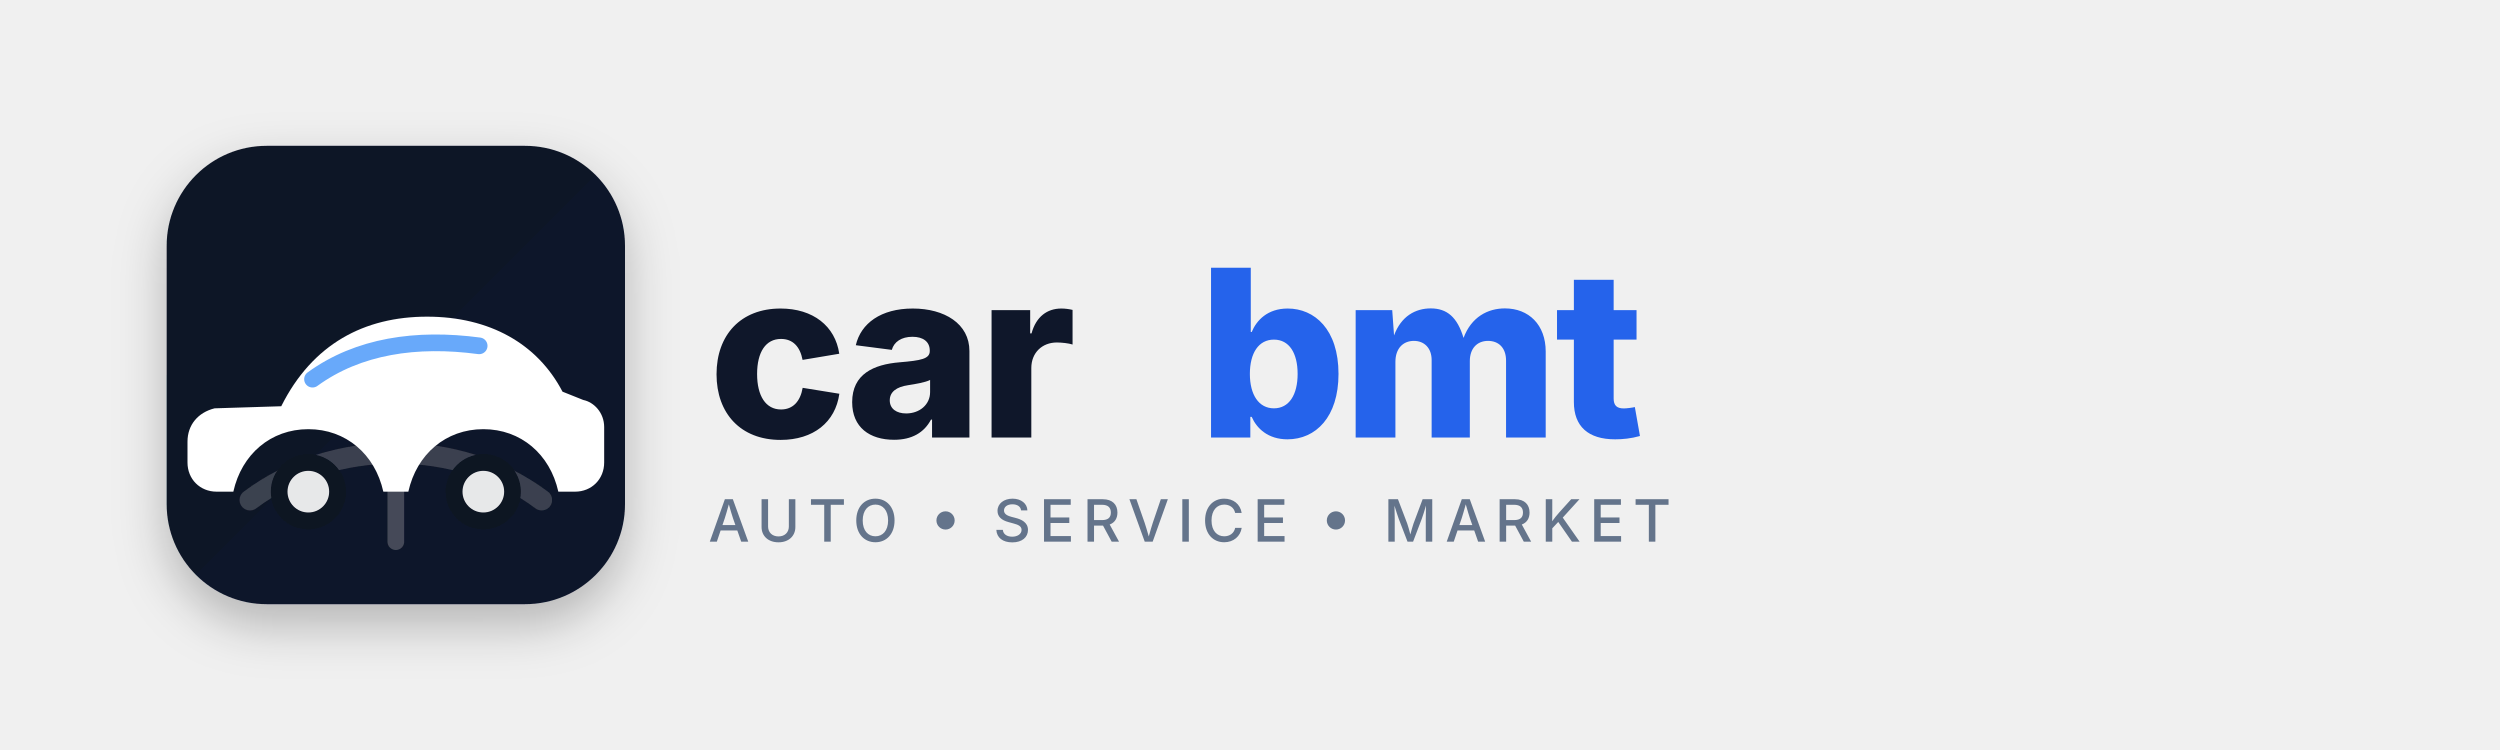
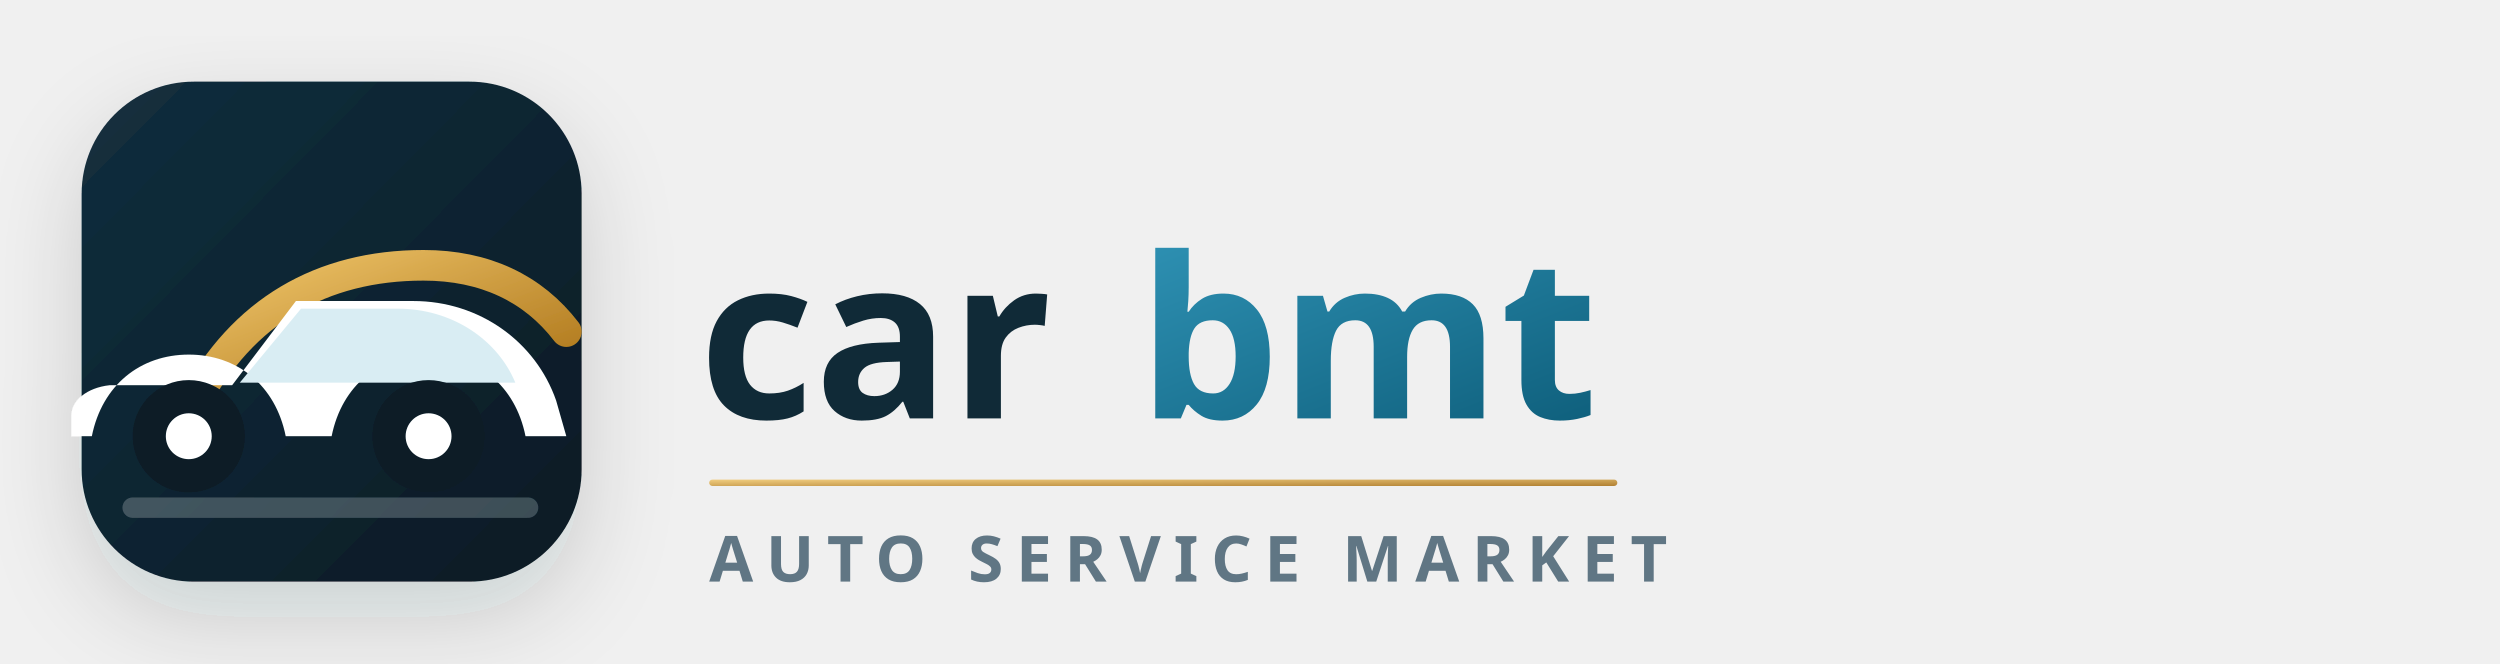
- <svg xmlns="http://www.w3.org/2000/svg" viewBox="0 0 1200 360" width="1200" height="360" role="img" aria-label="car bmt logo">
+ <svg xmlns="http://www.w3.org/2000/svg" viewBox="0 0 980 260" width="980" height="260" role="img" aria-label="Car BMT">
  <defs>
-     <linearGradient id="g" x1="0" y1="0" x2="1" y2="1">
-       <stop offset="0" stop-color="#111827" />
-       <stop offset="1" stop-color="#0f172a" />
+     <linearGradient id="markFill" x1="28" y1="30" x2="218" y2="218" gradientUnits="userSpaceOnUse">
+       <stop offset="0" stop-color="#132f3e" />
+       <stop offset="1" stop-color="#071b26" />
    </linearGradient>
-     <filter id="shadow" x="-20%" y="-20%" width="140%" height="140%">
-       <feDropShadow dx="0" dy="10" stdDeviation="12" flood-color="#000" flood-opacity="0.25" />
+     <linearGradient id="gold" x1="0" y1="0" x2="1" y2="1">
+       <stop offset="0" stop-color="#f0c66b" />
+       <stop offset="1" stop-color="#a66d11" />
+     </linearGradient>
+     <linearGradient id="blue" x1="0" y1="0" x2="1" y2="1">
+       <stop offset="0" stop-color="#2d8fb1" />
+       <stop offset="1" stop-color="#0f607d" />
+     </linearGradient>
+     <filter id="softShadow" x="-20%" y="-20%" width="140%" height="140%">
+       <feDropShadow dx="0" dy="14" stdDeviation="18" flood-color="#102a37" flood-opacity="0.16" />
    </filter>
  </defs>
-   <g transform="translate(80,70)" filter="url(#shadow)">
-     <rect x="0" y="0" width="220" height="220" rx="48" fill="url(#g)" />
-     <path d="M40 170 C80 140, 140 140, 180 170" fill="none" stroke="#ffffff" stroke-opacity="0.18" stroke-width="10" stroke-linecap="round" />
-     <path d="M110 152 L110 190" stroke="#ffffff" stroke-opacity="0.22" stroke-width="8" stroke-linecap="round" />
-     <path d="M55 125              C70 95, 95 82, 125 82              C155 82, 178 95, 190 118              L200 122              C205 123, 210 128, 210 135              L210 152              C210 160, 204 166, 196 166              L188 166              C184 148, 170 136, 152 136              C134 136, 120 148, 116 166              L104 166              C100 148, 86 136, 68 136              C50 136, 36 148, 32 166              L24 166              C16 166, 10 160, 10 152              L10 142              C10 134, 15 128, 23 126              L55 125 Z" fill="#ffffff" />
-     <circle cx="68" cy="166" r="18" fill="#0b1220" />
-     <circle cx="68" cy="166" r="10" fill="#ffffff" fill-opacity="0.9" />
-     <circle cx="152" cy="166" r="18" fill="#0b1220" />
-     <circle cx="152" cy="166" r="10" fill="#ffffff" fill-opacity="0.9" />
-     <path d="M70 112 C92 96, 120 92, 150 96" fill="none" stroke="#60a5fa" stroke-width="8" stroke-linecap="round" stroke-opacity="0.95" />
+   <g filter="url(#softShadow)">
+     <rect x="32" y="32" width="196" height="196" rx="44" fill="url(#markFill)" />
+     <path d="M76 158 C95 122, 126 104, 166 104 C190 104, 209 113, 222 130" fill="none" stroke="url(#gold)" stroke-width="12" stroke-linecap="round" />
+     <path d="M70 151 H91 L116 118 H162 C188 118, 210 134, 218 157 L222 171 H206 C202 151, 187 139, 168 139 C149 139, 134 151, 130 171 H112 C108 151, 93 139, 74 139 C55 139, 40 151, 36 171 H28 V163 C28 157, 34 152, 43 151 H70Z" fill="#ffffff" />
+     <path d="M118 121 H156 C177 121, 195 133, 202 150 H94 L118 121Z" fill="#d9edf3" />
+     <circle cx="74" cy="171" r="22" fill="#071b26" />
+     <circle cx="74" cy="171" r="9" fill="#ffffff" />
+     <circle cx="168" cy="171" r="22" fill="#071b26" />
+     <circle cx="168" cy="171" r="9" fill="#ffffff" />
+     <path d="M52 199 H207" stroke="#ffffff" stroke-opacity="0.22" stroke-width="8" stroke-linecap="round" />
  </g>
-   <g transform="translate(340,120)">
-     <text x="0" y="90" font-family="Inter, ui-sans-serif, system-ui, -apple-system, Segoe UI, Roboto, Helvetica, Arial, sans-serif" font-size="112" font-weight="800" letter-spacing="-2" fill="#0f172a">car</text>
-     <text x="235" y="90" font-family="Inter, ui-sans-serif, system-ui, -apple-system, Segoe UI, Roboto, Helvetica, Arial, sans-serif" font-size="112" font-weight="800" letter-spacing="-2" fill="#2563eb">bmt</text>
-     <text x="0" y="140" font-family="Inter, ui-sans-serif, system-ui, -apple-system, Segoe UI, Roboto, Helvetica, Arial, sans-serif" font-size="28" font-weight="500" letter-spacing="4" fill="#64748b">AUTO • SERVICE • MARKET</text>
+   <g transform="translate(274 76)">
+     <text x="0" y="88" font-family="'Be Vietnam Pro', 'IBM Plex Sans', ui-sans-serif, system-ui, sans-serif" font-size="88" font-weight="800" letter-spacing="0" fill="#102a37">car</text>
+     <text x="172" y="88" font-family="'Be Vietnam Pro', 'IBM Plex Sans', ui-sans-serif, system-ui, sans-serif" font-size="88" font-weight="800" letter-spacing="0" fill="url(#blue)">bmt</text>
+     <rect x="4" y="112" width="356" height="2.5" rx="1.25" fill="url(#gold)" opacity="0.85" />
+     <text x="4" y="152" font-family="'IBM Plex Sans', 'Be Vietnam Pro', ui-sans-serif, system-ui, sans-serif" font-size="25" font-weight="700" letter-spacing="5" fill="#607684">AUTO SERVICE MARKET</text>
  </g>
</svg>
